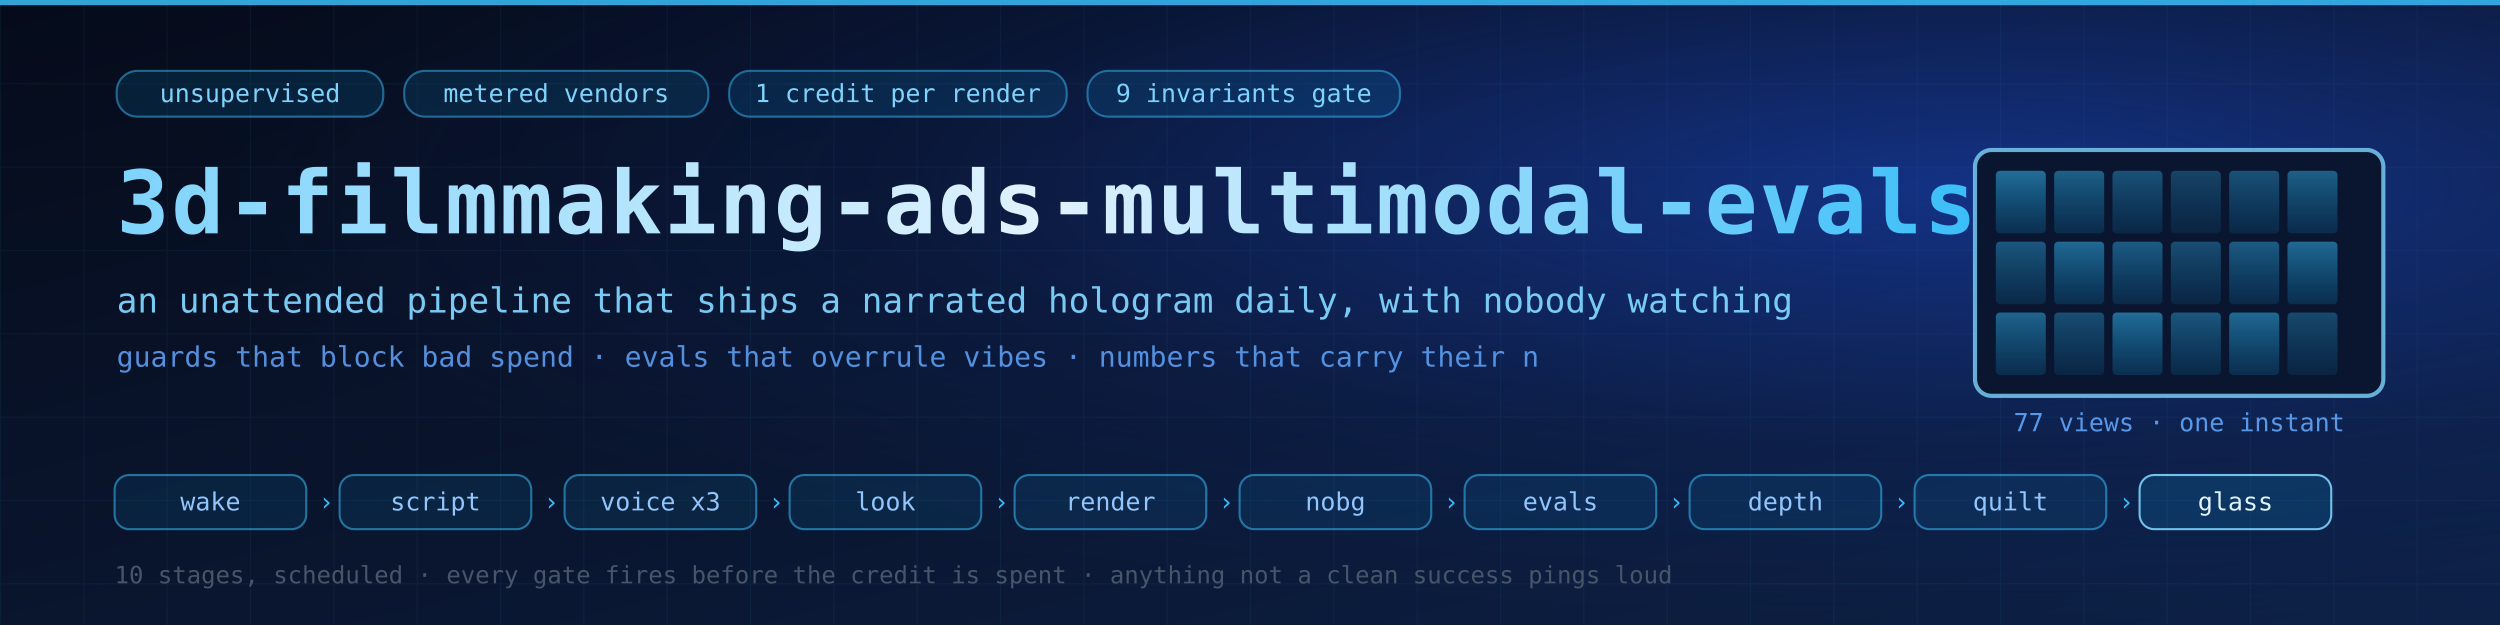
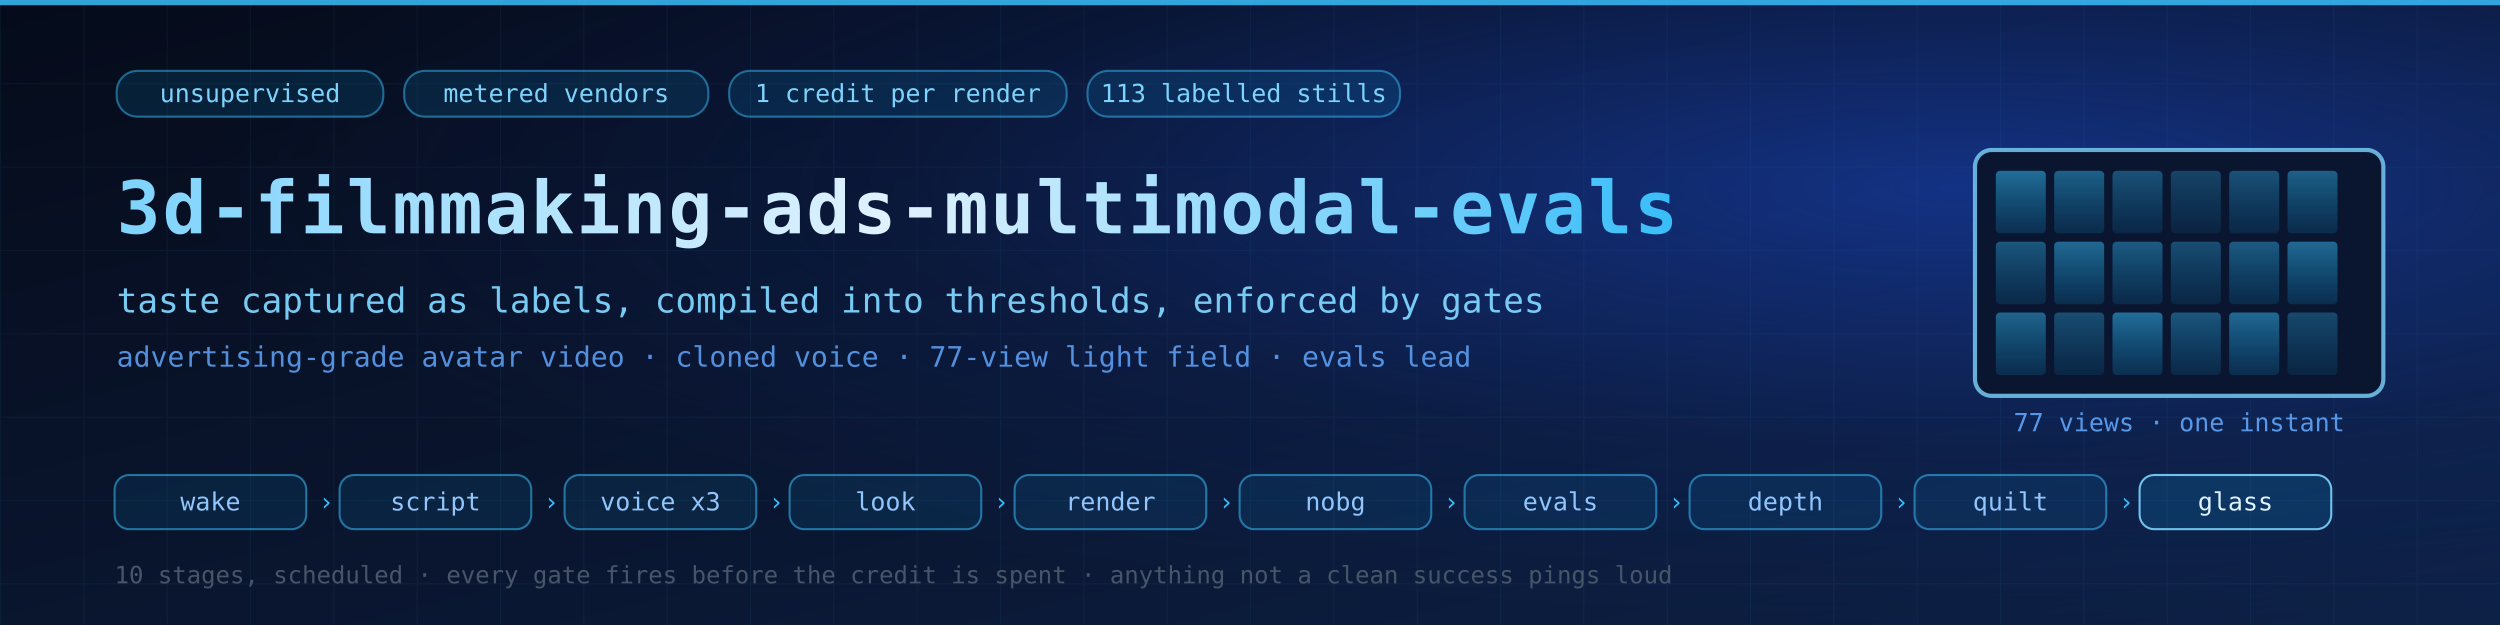
<svg xmlns="http://www.w3.org/2000/svg" width="1200" height="300" viewBox="0 0 1200 300" role="img" aria-label="3d filmmaking ads multimodal evals">
  <defs>
    <linearGradient id="bg" x1="0" y1="0" x2="1" y2="1">
      <stop offset="0%" stop-color="#050b1a" />
      <stop offset="55%" stop-color="#0a1630" />
      <stop offset="100%" stop-color="#0d2147" />
    </linearGradient>
    <linearGradient id="title" x1="0" y1="0" x2="1" y2="0">
      <stop offset="0%" stop-color="#7dd3fc" />
      <stop offset="50%" stop-color="#e0f2fe" />
      <stop offset="100%" stop-color="#38bdf8" />
    </linearGradient>
    <radialGradient id="glow" cx="78%" cy="30%" r="70%">
      <stop offset="0%" stop-color="#1d4ed8" stop-opacity=".5" />
      <stop offset="60%" stop-color="#1d4ed8" stop-opacity=".1" />
      <stop offset="100%" stop-color="#1d4ed8" stop-opacity="0" />
    </radialGradient>
    <pattern id="grid" width="40" height="40" patternUnits="userSpaceOnUse">
      <path d="M 40 0 L 0 0 0 40" fill="none" stroke="#38bdf8" stroke-opacity=".06" stroke-width="1" />
    </pattern>
    <linearGradient id="tile" x1="0" y1="0" x2="0" y2="1">
      <stop offset="0%" stop-color="#38bdf8" stop-opacity=".55" />
      <stop offset="100%" stop-color="#0ea5e9" stop-opacity=".18" />
    </linearGradient>
  </defs>
  <rect width="1200" height="300" fill="url(#bg)" />
  <rect width="1200" height="300" fill="url(#grid)" />
  <rect width="1200" height="300" fill="url(#glow)" />
  <rect x="0" y="0" width="1200" height="2.5" fill="#38bdf8" opacity=".85" />
  <g font-family="ui-monospace, SFMono-Regular, Menlo, monospace" font-size="12">
    <rect x="56" y="34" rx="10" width="128" height="22" fill="#0ea5e9" fill-opacity=".13" stroke="#38bdf8" stroke-opacity=".5" />
    <text x="120" y="49" fill="#7dd3fc" text-anchor="middle">unsupervised</text>
    <rect x="194" y="34" rx="10" width="146" height="22" fill="#0ea5e9" fill-opacity=".13" stroke="#38bdf8" stroke-opacity=".5" />
    <text x="267" y="49" fill="#7dd3fc" text-anchor="middle">metered vendors</text>
    <rect x="350" y="34" rx="10" width="162" height="22" fill="#0ea5e9" fill-opacity=".13" stroke="#38bdf8" stroke-opacity=".5" />
    <text x="431" y="49" fill="#7dd3fc" text-anchor="middle">1 credit per render</text>
    <rect x="522" y="34" rx="10" width="150" height="22" fill="#0ea5e9" fill-opacity=".13" stroke="#38bdf8" stroke-opacity=".5" />
-     <text x="597" y="49" fill="#7dd3fc" text-anchor="middle">9 invariants gate</text>
+     <text x="597" y="49" fill="#7dd3fc" text-anchor="middle">113 labelled stills</text>
  </g>
-   <text x="56" y="112" font-family="ui-monospace, SFMono-Regular, Menlo, monospace" font-size="42" font-weight="700" fill="url(#title)" letter-spacing="1">3d-filmmaking-ads-multimodal-evals</text>
-   <text x="56" y="150" font-family="ui-monospace, SFMono-Regular, Menlo, monospace" font-size="16.5" fill="#7dd3fc" opacity=".95">an unattended pipeline that ships a narrated hologram daily, with nobody watching</text>
-   <text x="56" y="176" font-family="ui-monospace, SFMono-Regular, Menlo, monospace" font-size="13.5" fill="#60a5fa" opacity=".85">guards that block bad spend · evals that overrule vibes · numbers that carry their n</text>
+   <text x="56" y="112" font-family="ui-monospace, SFMono-Regular, Menlo, monospace" font-size="35" font-weight="700" fill="url(#title)" letter-spacing="1">3d-filmmaking-ads-multimodal-evals</text>
+   <text x="56" y="150" font-family="ui-monospace, SFMono-Regular, Menlo, monospace" font-size="16.5" fill="#7dd3fc" opacity=".95">taste captured as labels, compiled into thresholds, enforced by gates</text>
+   <text x="56" y="176" font-family="ui-monospace, SFMono-Regular, Menlo, monospace" font-size="13.5" fill="#60a5fa" opacity=".85">advertising-grade avatar video · cloned voice · 77-view light field · evals lead</text>
  <g>
    <rect x="948" y="72" width="196" height="118" rx="8" fill="#0a1630" stroke="#7dd3fc" stroke-opacity=".8" stroke-width="2" />
    <g>
      <rect x="958" y="82" width="24" height="30" rx="2" fill="url(#tile)" opacity=".95" />
      <rect x="986" y="82" width="24" height="30" rx="2" fill="url(#tile)" opacity=".8" />
      <rect x="1014" y="82" width="24" height="30" rx="2" fill="url(#tile)" opacity=".65" />
      <rect x="1042" y="82" width="24" height="30" rx="2" fill="url(#tile)" opacity=".5" />
      <rect x="1070" y="82" width="24" height="30" rx="2" fill="url(#tile)" opacity=".65" />
      <rect x="1098" y="82" width="24" height="30" rx="2" fill="url(#tile)" opacity=".8" />
      <rect x="958" y="116" width="24" height="30" rx="2" fill="url(#tile)" opacity=".7" />
      <rect x="986" y="116" width="24" height="30" rx="2" fill="url(#tile)" opacity=".9" />
      <rect x="1014" y="116" width="24" height="30" rx="2" fill="url(#tile)" opacity=".75" />
      <rect x="1042" y="116" width="24" height="30" rx="2" fill="url(#tile)" opacity=".6" />
      <rect x="1070" y="116" width="24" height="30" rx="2" fill="url(#tile)" opacity=".75" />
      <rect x="1098" y="116" width="24" height="30" rx="2" fill="url(#tile)" opacity=".9" />
      <rect x="958" y="150" width="24" height="30" rx="2" fill="url(#tile)" opacity=".85" />
      <rect x="986" y="150" width="24" height="30" rx="2" fill="url(#tile)" opacity=".6" />
      <rect x="1014" y="150" width="24" height="30" rx="2" fill="url(#tile)" opacity=".95" />
      <rect x="1042" y="150" width="24" height="30" rx="2" fill="url(#tile)" opacity=".7" />
      <rect x="1070" y="150" width="24" height="30" rx="2" fill="url(#tile)" opacity=".9" />
      <rect x="1098" y="150" width="24" height="30" rx="2" fill="url(#tile)" opacity=".55" />
    </g>
    <text x="1046" y="207" font-family="ui-monospace, Menlo, monospace" font-size="12" fill="#60a5fa" text-anchor="middle" opacity=".9">77 views · one instant</text>
  </g>
  <g font-family="ui-monospace, SFMono-Regular, Menlo, monospace" font-size="12">
    <rect x="55" y="228" rx="7" width="92" height="26" fill="#0ea5e9" fill-opacity=".10" stroke="#38bdf8" stroke-opacity=".55" />
    <text x="101" y="245" fill="#93c5fd" text-anchor="middle">wake</text>
    <text x="153" y="245" fill="#38bdf8">›</text>
    <rect x="163" y="228" rx="7" width="92" height="26" fill="#0ea5e9" fill-opacity=".10" stroke="#38bdf8" stroke-opacity=".55" />
    <text x="209" y="245" fill="#93c5fd" text-anchor="middle">script</text>
    <text x="261" y="245" fill="#38bdf8">›</text>
    <rect x="271" y="228" rx="7" width="92" height="26" fill="#0ea5e9" fill-opacity=".10" stroke="#38bdf8" stroke-opacity=".55" />
    <text x="317" y="245" fill="#93c5fd" text-anchor="middle">voice x3</text>
    <text x="369" y="245" fill="#38bdf8">›</text>
    <rect x="379" y="228" rx="7" width="92" height="26" fill="#0ea5e9" fill-opacity=".10" stroke="#38bdf8" stroke-opacity=".55" />
    <text x="425" y="245" fill="#93c5fd" text-anchor="middle">look</text>
    <text x="477" y="245" fill="#38bdf8">›</text>
    <rect x="487" y="228" rx="7" width="92" height="26" fill="#0ea5e9" fill-opacity=".10" stroke="#38bdf8" stroke-opacity=".55" />
    <text x="533" y="245" fill="#93c5fd" text-anchor="middle">render</text>
    <text x="585" y="245" fill="#38bdf8">›</text>
    <rect x="595" y="228" rx="7" width="92" height="26" fill="#0ea5e9" fill-opacity=".10" stroke="#38bdf8" stroke-opacity=".55" />
    <text x="641" y="245" fill="#93c5fd" text-anchor="middle">nobg</text>
    <text x="693" y="245" fill="#38bdf8">›</text>
    <rect x="703" y="228" rx="7" width="92" height="26" fill="#0ea5e9" fill-opacity=".10" stroke="#38bdf8" stroke-opacity=".55" />
    <text x="749" y="245" fill="#93c5fd" text-anchor="middle">evals</text>
    <text x="801" y="245" fill="#38bdf8">›</text>
    <rect x="811" y="228" rx="7" width="92" height="26" fill="#0ea5e9" fill-opacity=".10" stroke="#38bdf8" stroke-opacity=".55" />
    <text x="857" y="245" fill="#93c5fd" text-anchor="middle">depth</text>
    <text x="909" y="245" fill="#38bdf8">›</text>
    <rect x="919" y="228" rx="7" width="92" height="26" fill="#0ea5e9" fill-opacity=".10" stroke="#38bdf8" stroke-opacity=".55" />
    <text x="965" y="245" fill="#93c5fd" text-anchor="middle">quilt</text>
    <text x="1017" y="245" fill="#38bdf8">›</text>
    <rect x="1027" y="228" rx="7" width="92" height="26" fill="#0ea5e9" fill-opacity=".16" stroke="#7dd3fc" stroke-opacity=".9" />
    <text x="1073" y="245" fill="#e0f2fe" text-anchor="middle">glass</text>
  </g>
  <text x="55" y="280" font-family="ui-monospace, Menlo, monospace" font-size="11.5" fill="#475569">10 stages, scheduled · every gate fires before the credit is spent · anything not a clean success pings loud</text>
</svg>
